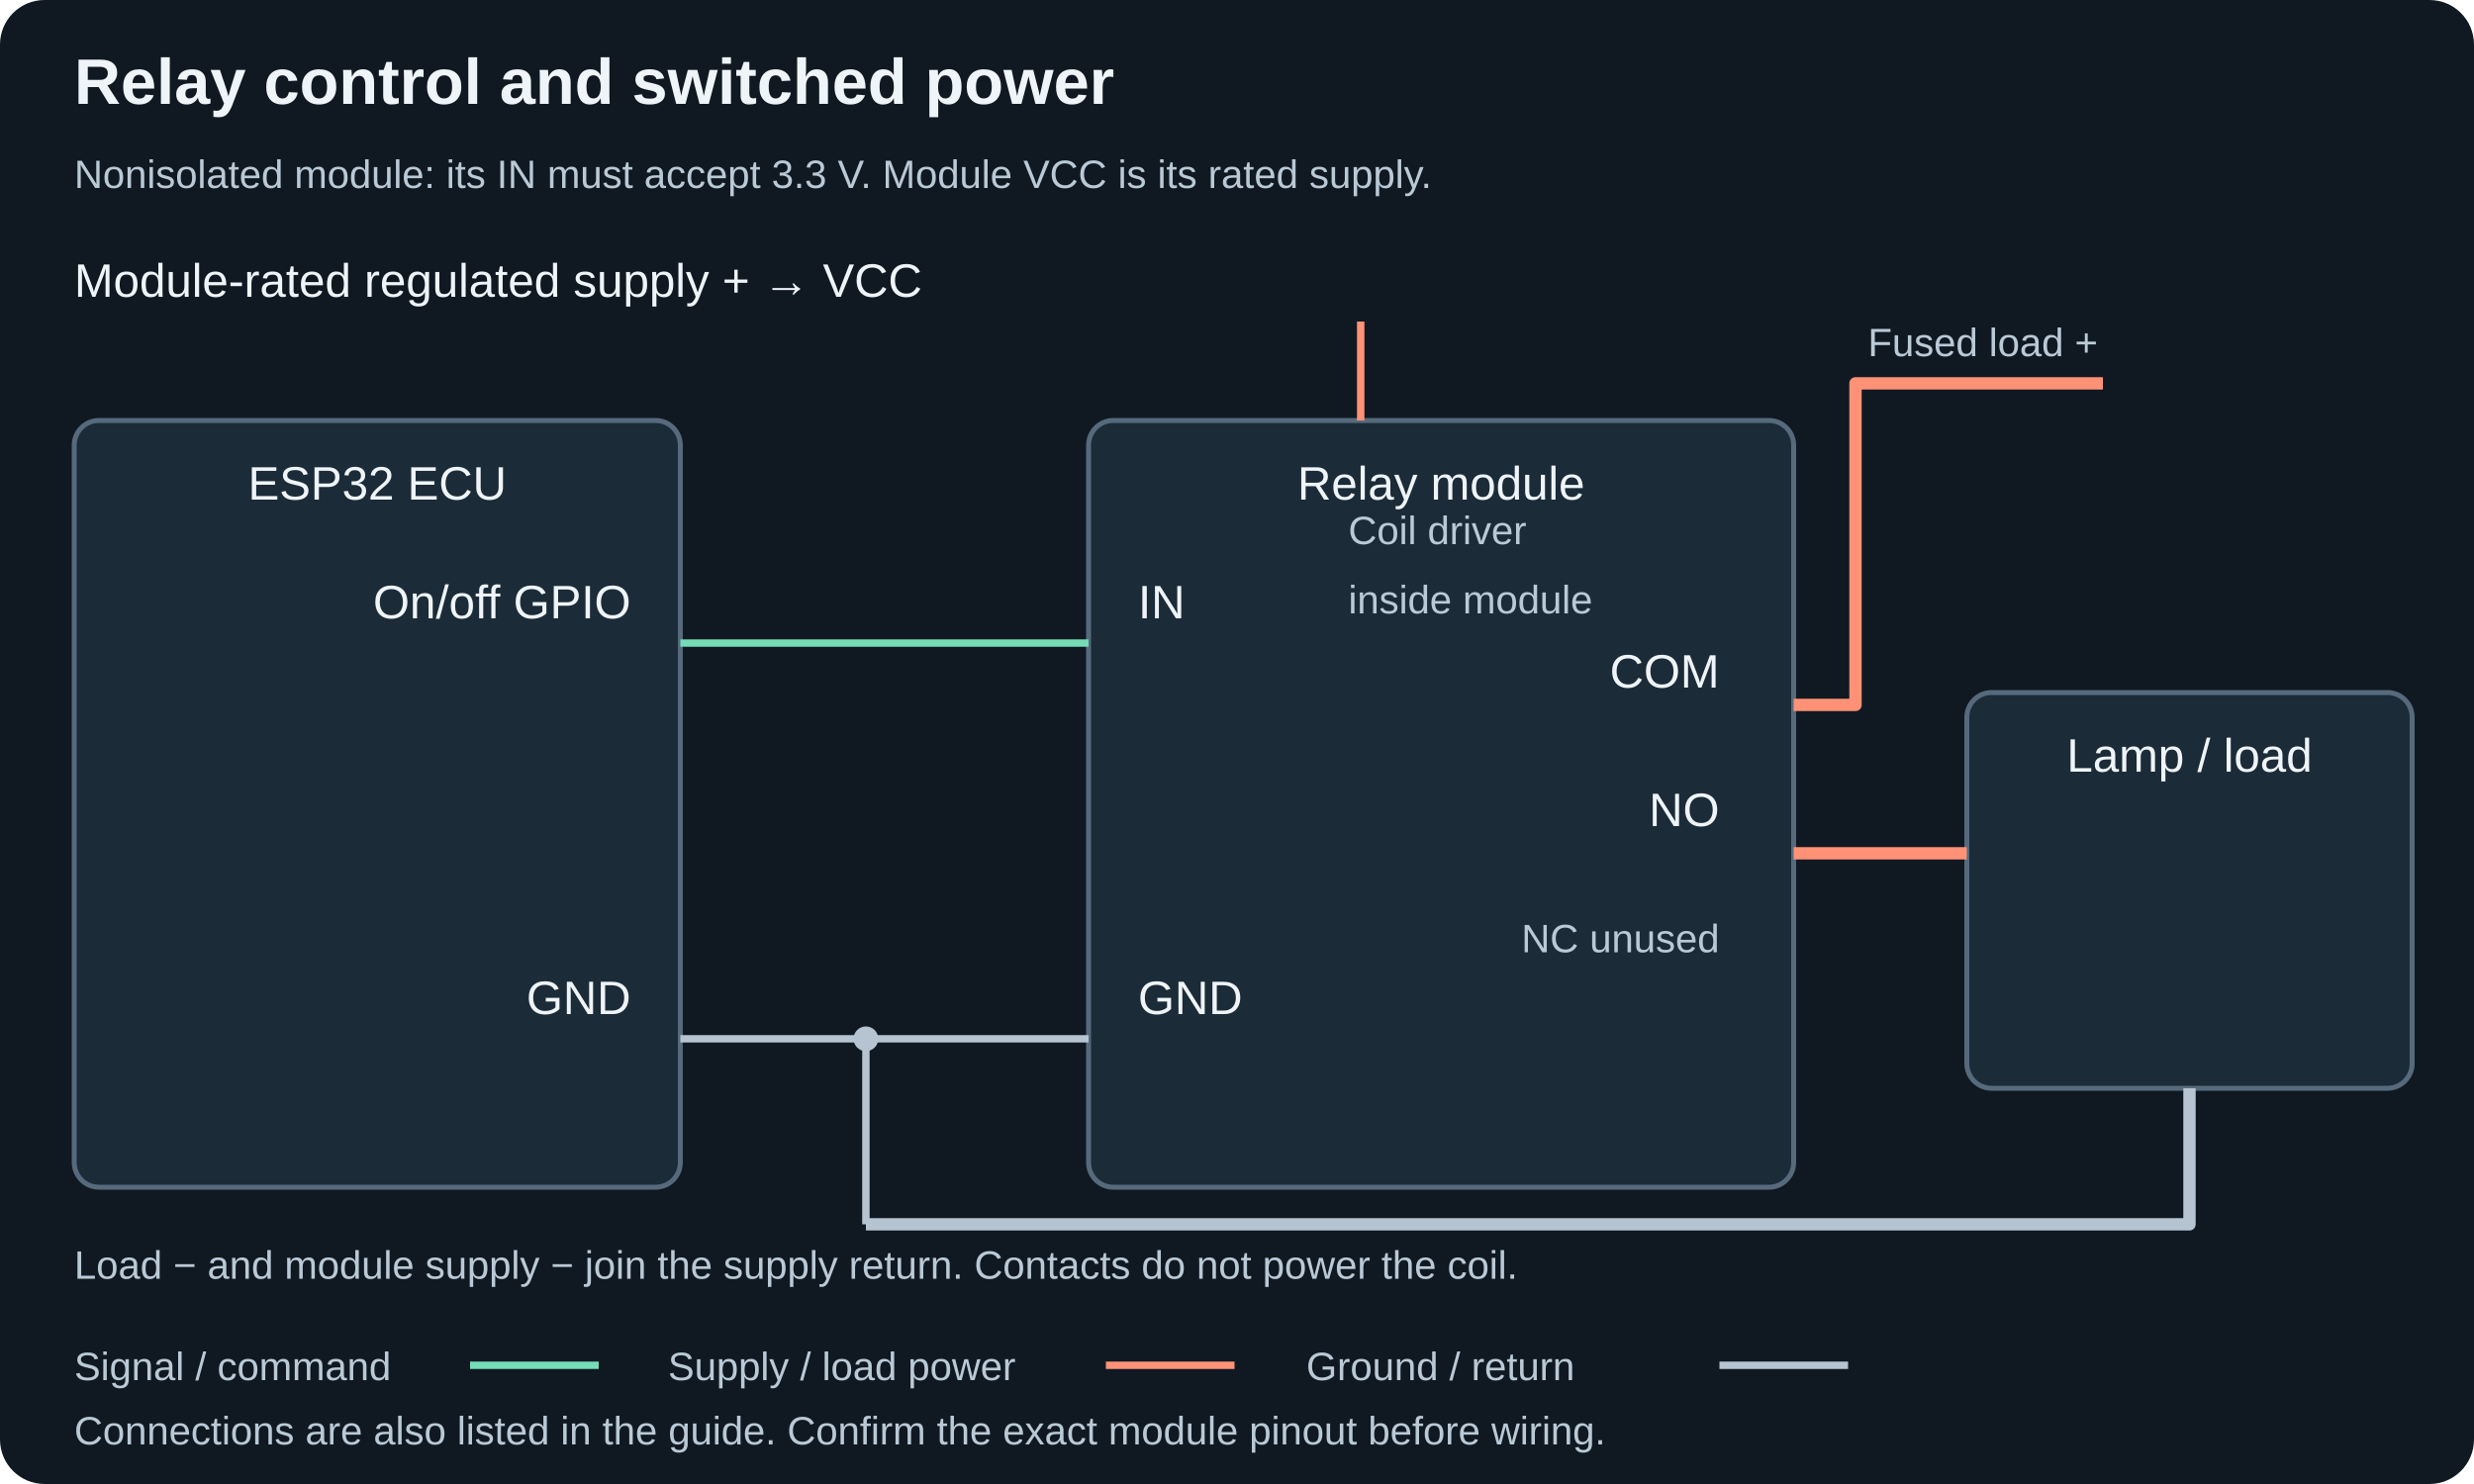
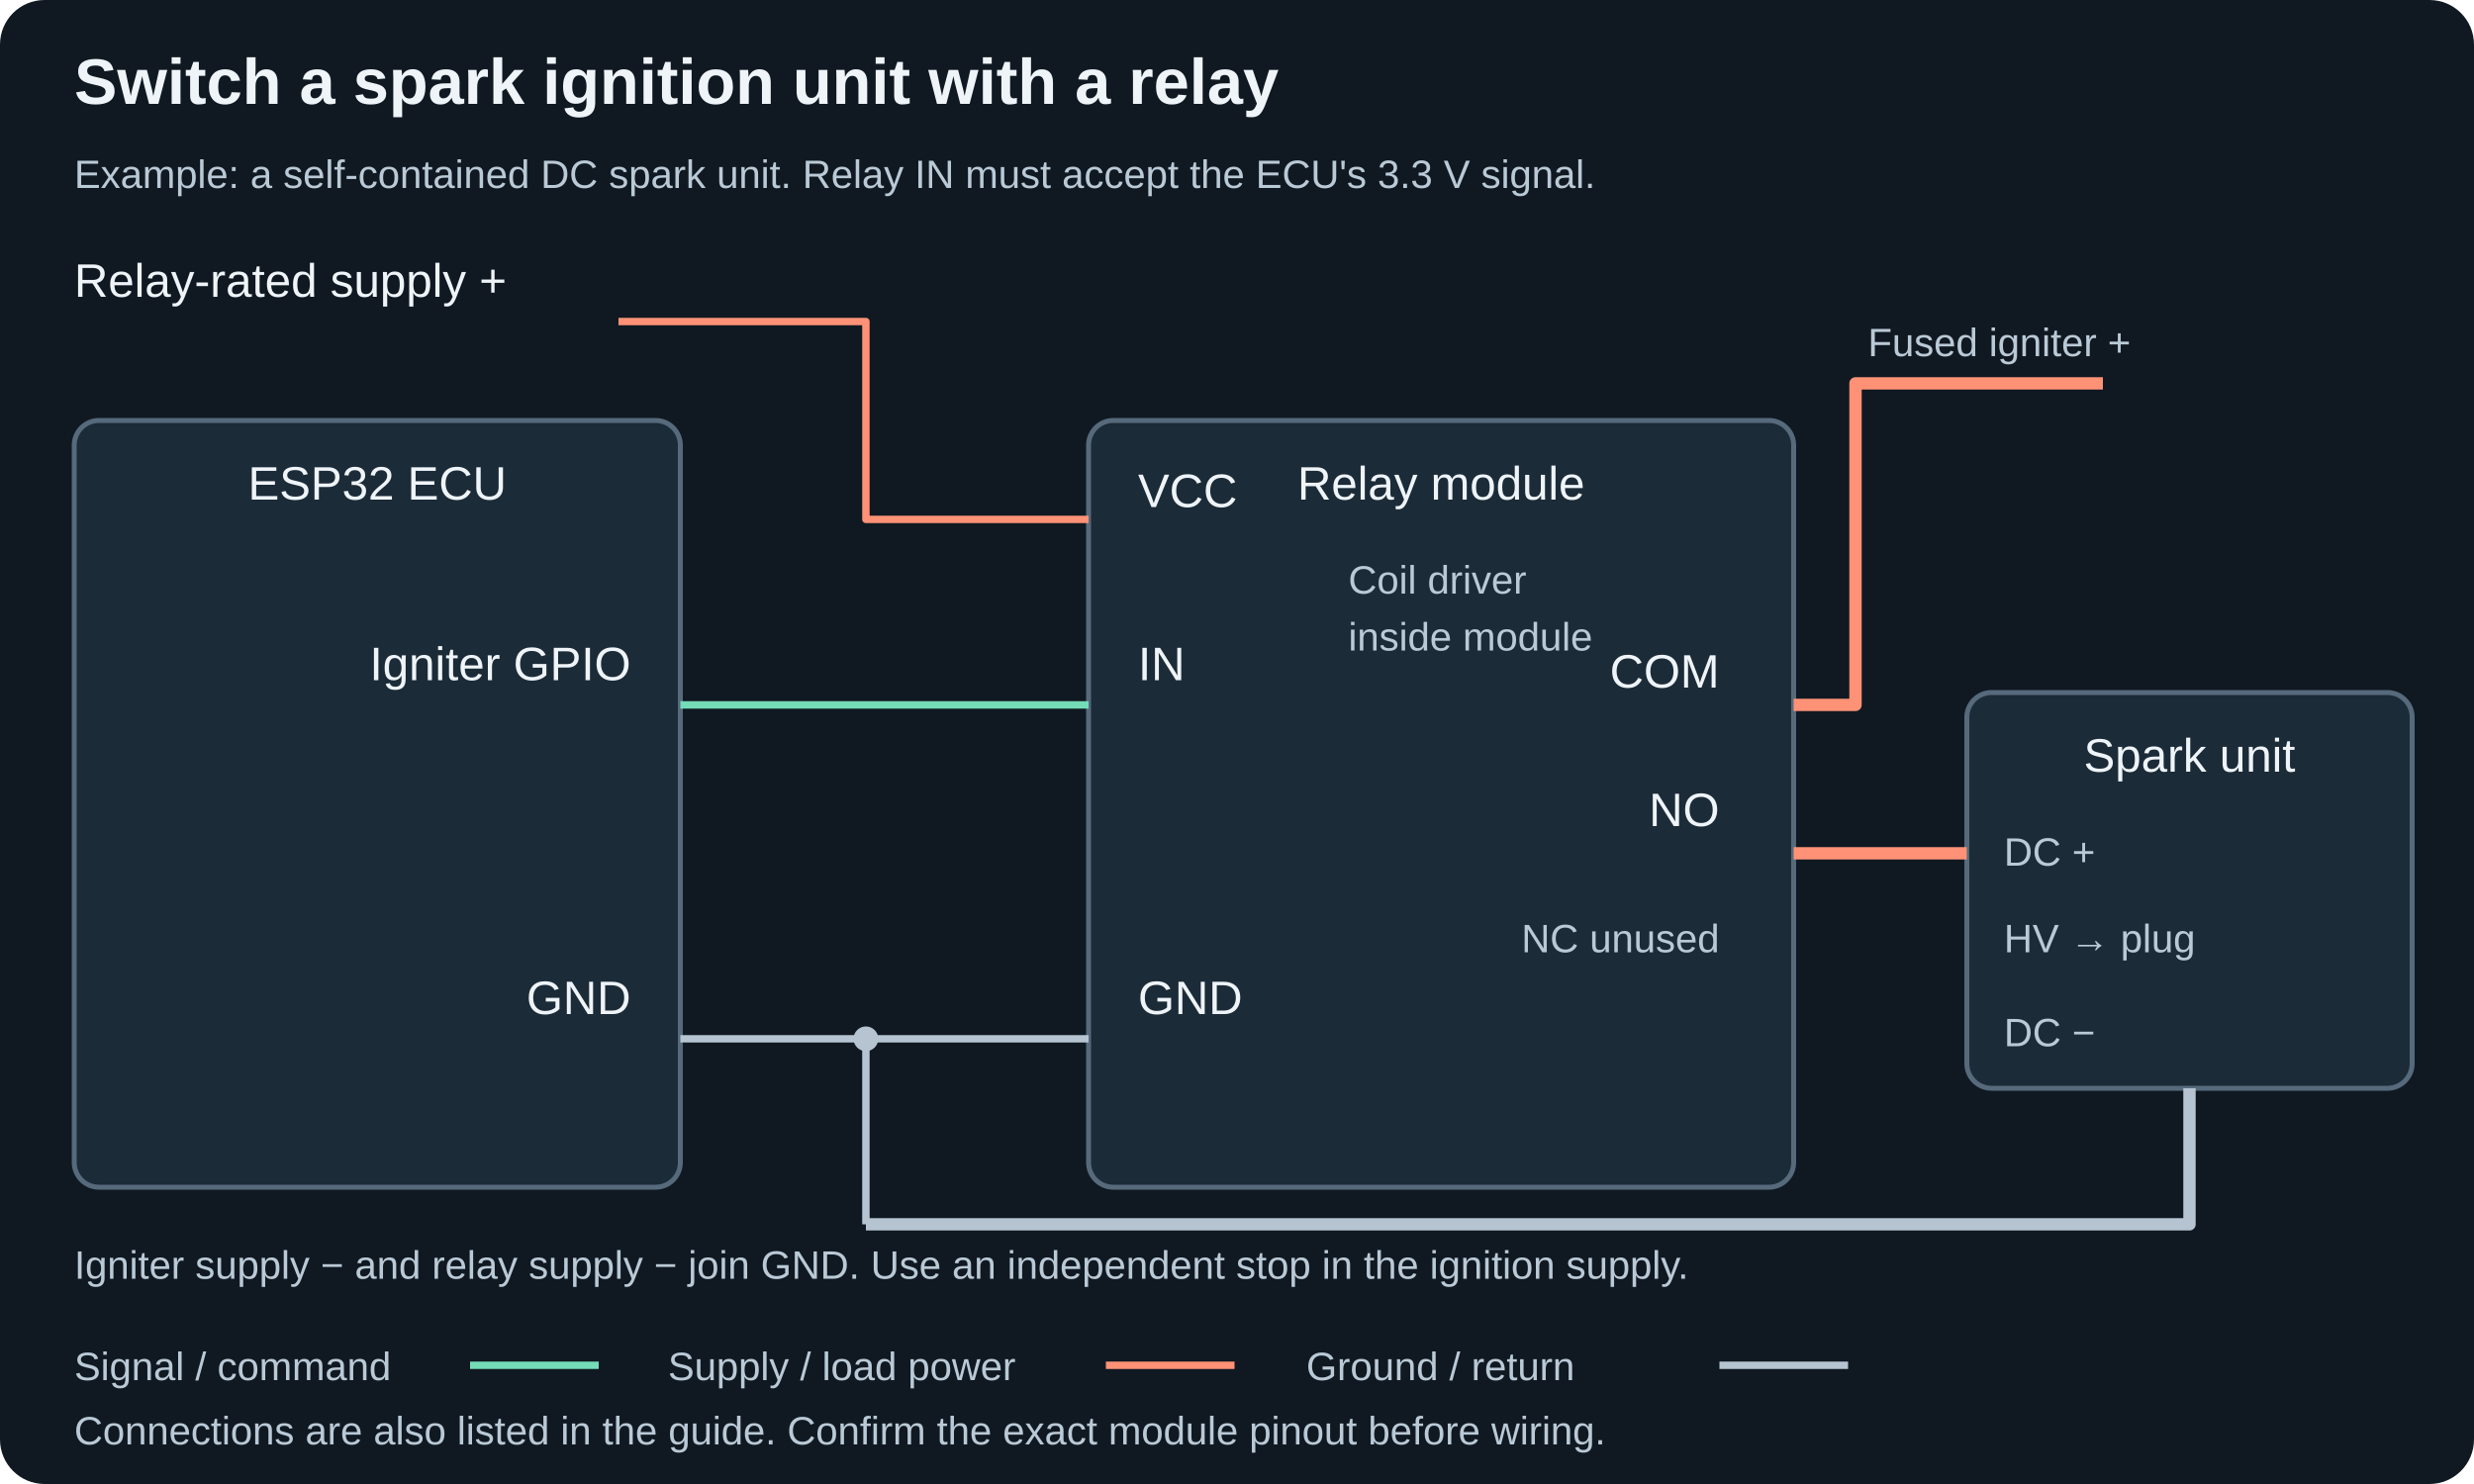
<svg xmlns="http://www.w3.org/2000/svg" viewBox="0 0 1000 600" role="img" aria-labelledby="title desc">
  <style>text{font-family:Arial,sans-serif;fill:#eef4f8;font-size:19px}.small{font-size:16px;fill:#bac9d6}.heading{font-size:26px;font-weight:bold}.net{fill:none;stroke-width:3;stroke-linejoin:round}.heavy{stroke-width:5}</style>
  <rect width="1000" height="600" rx="18" fill="#101922" />
-   <text x="30" y="42" class="heading" text-anchor="start">Relay control and switched power</text>
-   <text x="30" y="76" class="small" text-anchor="start">Nonisolated module: its IN must accept 3.3 V. Module VCC is its rated supply.</text>
+   <text x="30" y="42" class="heading" text-anchor="start">Switch a spark ignition unit with a relay</text>
+   <text x="30" y="76" class="small" text-anchor="start">Example: a self-contained DC spark unit. Relay IN must accept the ECU's 3.3 V signal.</text>
  <rect x="30" y="170" width="245" height="310" rx="10" fill="#1c2b38" stroke="#566a7c" stroke-width="2" />
  <text x="152.5" y="202" class="" text-anchor="middle">ESP32 ECU</text>
  <rect x="440" y="170" width="285" height="310" rx="10" fill="#1c2b38" stroke="#566a7c" stroke-width="2" />
  <text x="582.5" y="202" class="" text-anchor="middle">Relay module</text>
  <rect x="795" y="280" width="180" height="160" rx="10" fill="#1c2b38" stroke="#566a7c" stroke-width="2" />
-   <text x="885.0" y="312" class="" text-anchor="middle">Lamp / load</text>
-   <text x="255" y="250" class="" text-anchor="end">On/off GPIO</text>
-   <text x="460" y="250" class="" text-anchor="start">IN</text>
-   <polyline points="275,260 440,260" class="net" stroke="#74dcb7" />
+   <text x="885.0" y="312" class="" text-anchor="middle">Spark unit</text>
+   <text x="255" y="275" class="" text-anchor="end">Igniter GPIO</text>
+   <text x="460" y="275" class="" text-anchor="start">IN</text>
+   <polyline points="275,285 440,285" class="net" stroke="#74dcb7" />
  <text x="255" y="410" class="" text-anchor="end">GND</text>
  <text x="460" y="410" class="" text-anchor="start">GND</text>
  <polyline points="275,420 440,420" class="net" stroke="#b6c4d2" />
-   <text x="30" y="120" class="" text-anchor="start">Module-rated regulated supply + → VCC</text>
-   <polyline points="550,130 550,170" class="net" stroke="#ff9276" />
-   <text x="545" y="220" class="small" text-anchor="start">Coil driver</text>
-   <text x="545" y="248" class="small" text-anchor="start">inside module</text>
-   <text x="755" y="144" class="small" text-anchor="start">Fused load +</text>
+   <text x="30" y="120" class="" text-anchor="start">Relay-rated supply +</text>
+   <polyline points="250,130 350,130 350,210 440,210" class="net" stroke="#ff9276" />
+   <text x="460" y="205" class="" text-anchor="start">VCC</text>
+   <text x="545" y="240" class="small" text-anchor="start">Coil driver</text>
+   <text x="545" y="263" class="small" text-anchor="start">inside module</text>
+   <text x="755" y="144" class="small" text-anchor="start">Fused igniter +</text>
  <polyline points="850,155 750,155 750,285 725,285" class="net heavy" stroke="#ff9276" />
  <text x="695" y="278" class="" text-anchor="end">COM</text>
  <text x="695" y="334" class="" text-anchor="end">NO</text>
  <text x="695" y="385" class="small" text-anchor="end">NC unused</text>
  <polyline points="725,345 795,345" class="net heavy" stroke="#ff9276" />
+   <text x="810" y="350" class="small" text-anchor="start">DC +</text>
+   <text x="810" y="385" class="small" text-anchor="start">HV → plug</text>
+   <text x="810" y="423" class="small" text-anchor="start">DC −</text>
  <polyline points="885,440 885,495 350,495" class="net heavy" stroke="#b6c4d2" />
  <polyline points="350,495 350,420" class="net" stroke="#b6c4d2" />
  <circle cx="350" cy="420" r="5" fill="#b6c4d2" />
-   <text x="30" y="517" class="small" text-anchor="start">Load − and module supply − join the supply return. Contacts do not power the coil.</text>
+   <text x="30" y="517" class="small" text-anchor="start">Igniter supply − and relay supply − join GND. Use an independent stop in the ignition supply.</text>
  <text x="30" y="558" class="small" text-anchor="start">Signal / command</text>
  <polyline points="190,552 242,552" class="net" stroke="#74dcb7" />
  <text x="270" y="558" class="small" text-anchor="start">Supply / load power</text>
  <polyline points="447,552 499,552" class="net" stroke="#ff9276" />
  <text x="528" y="558" class="small" text-anchor="start">Ground / return</text>
  <polyline points="695,552 747,552" class="net" stroke="#b6c4d2" />
  <text x="30" y="584" class="small" text-anchor="start">Connections are also listed in the guide. Confirm the exact module pinout before wiring.</text>
</svg>
